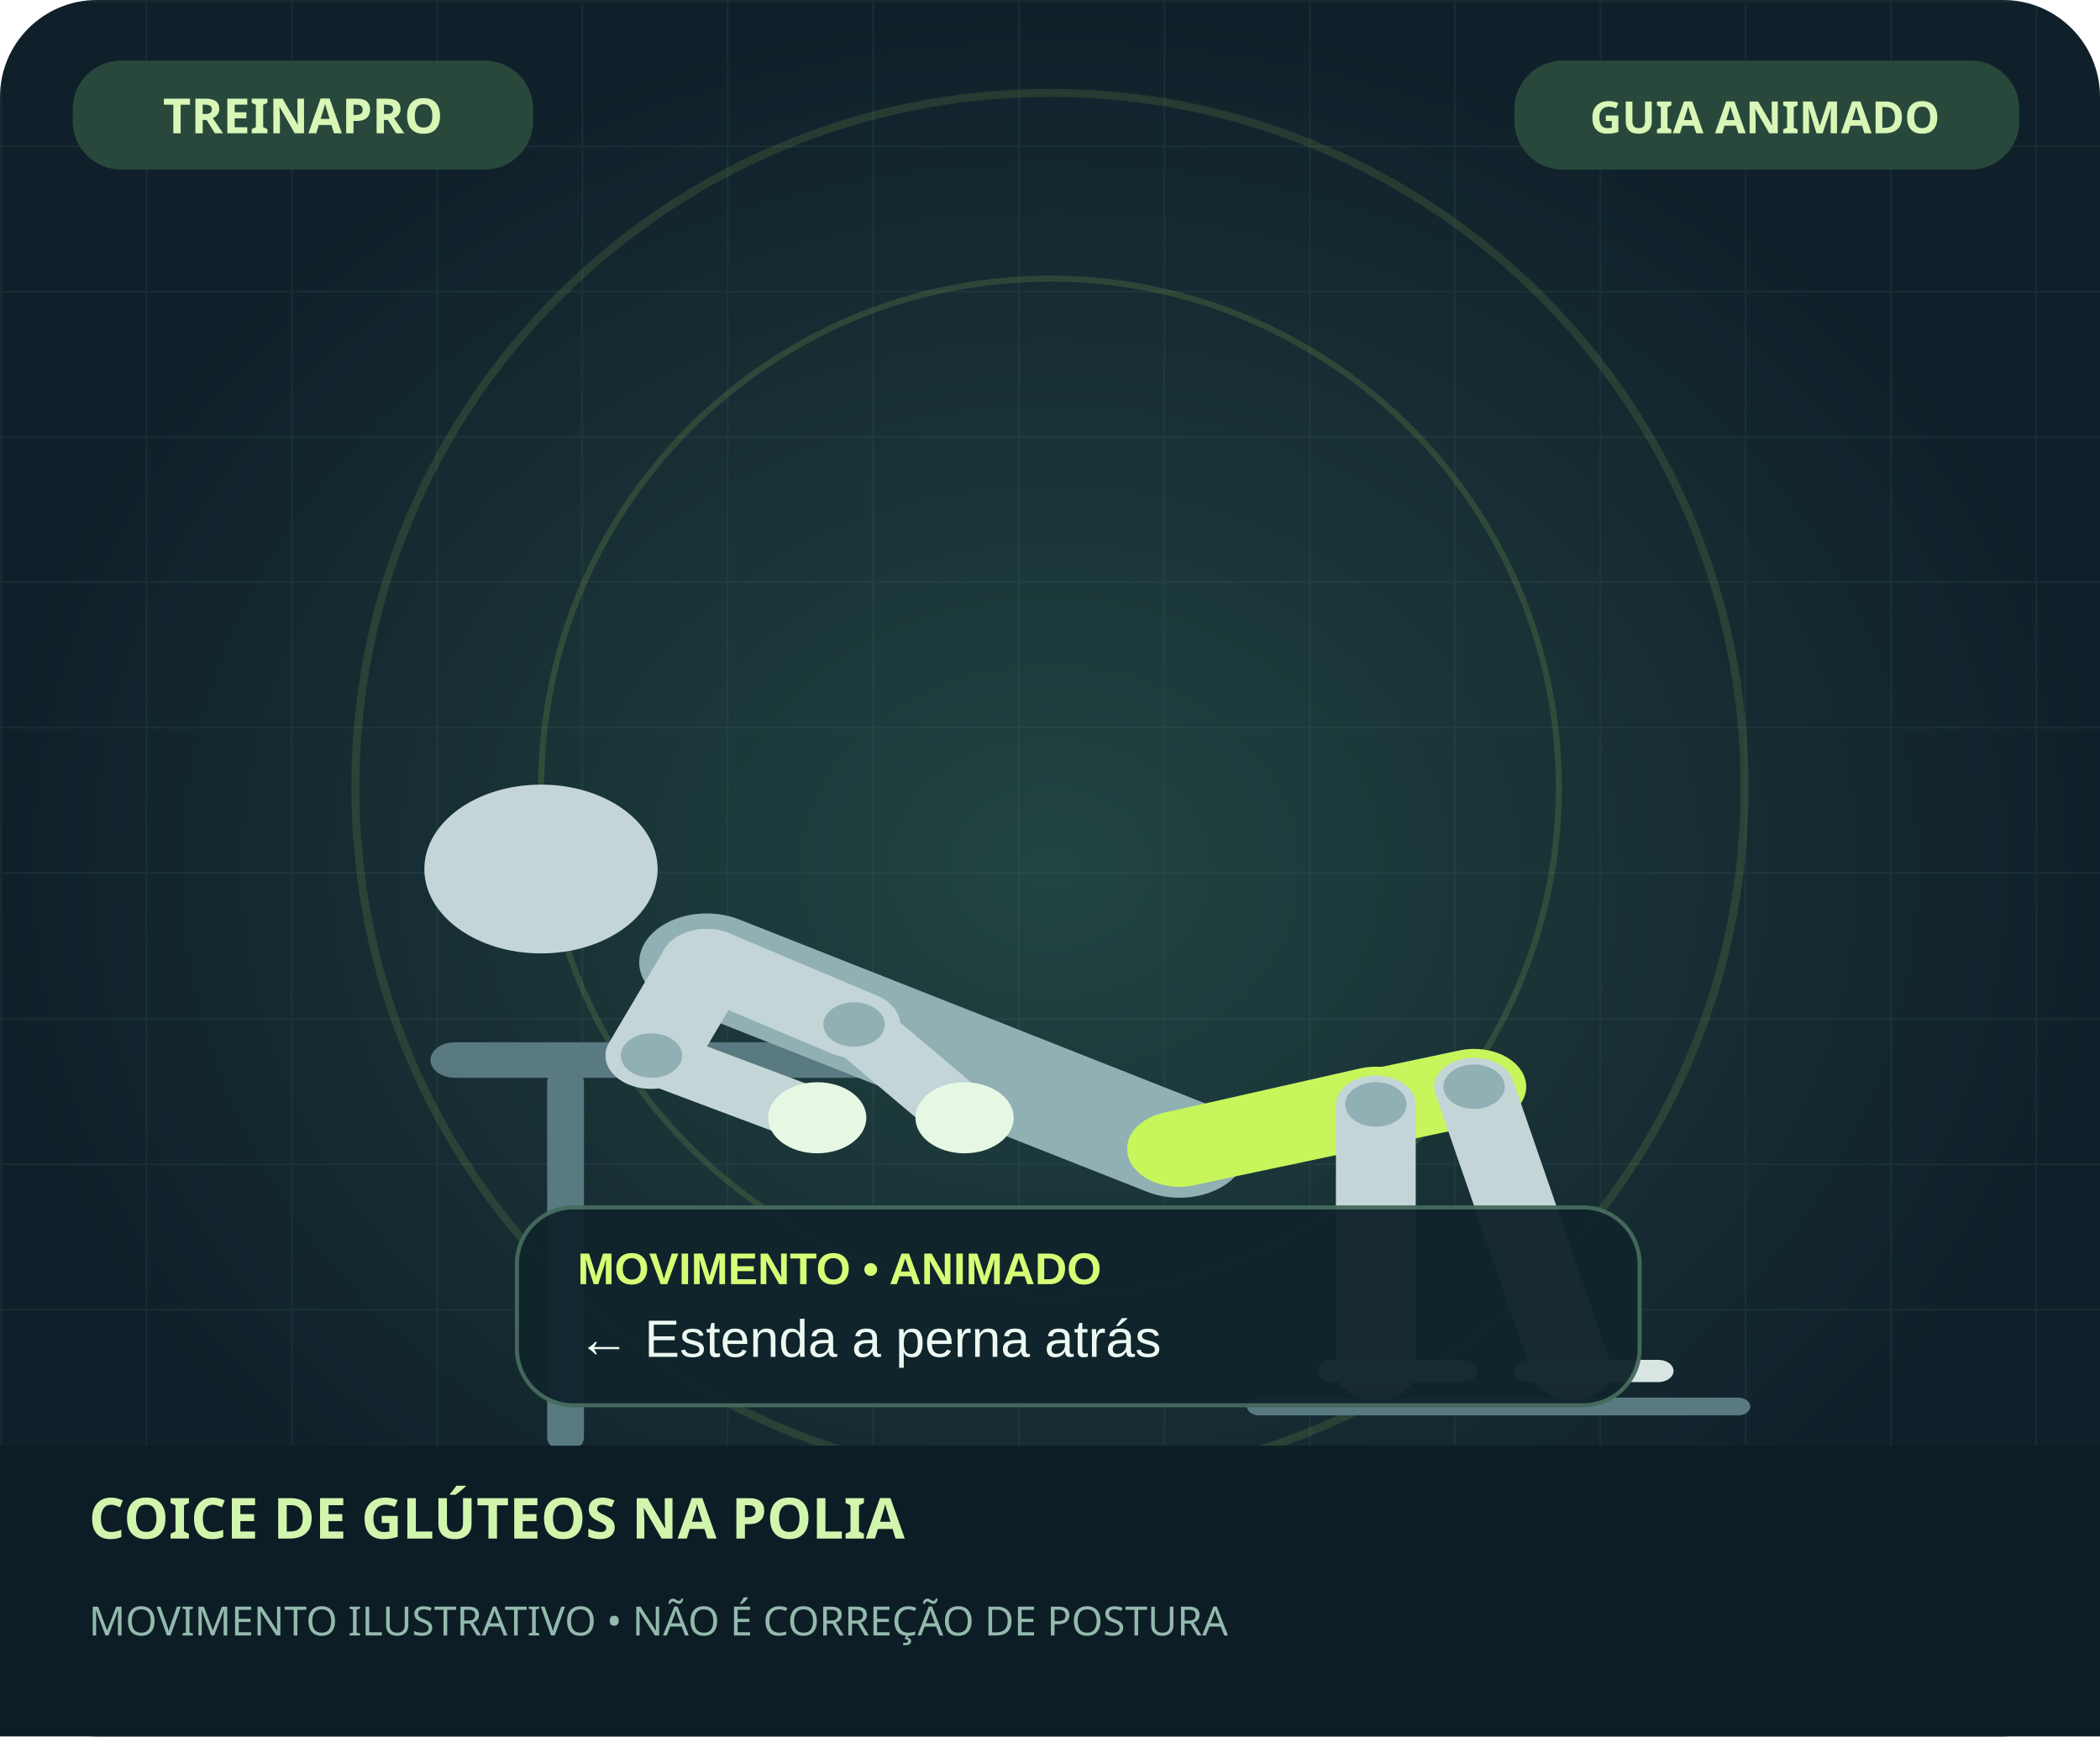
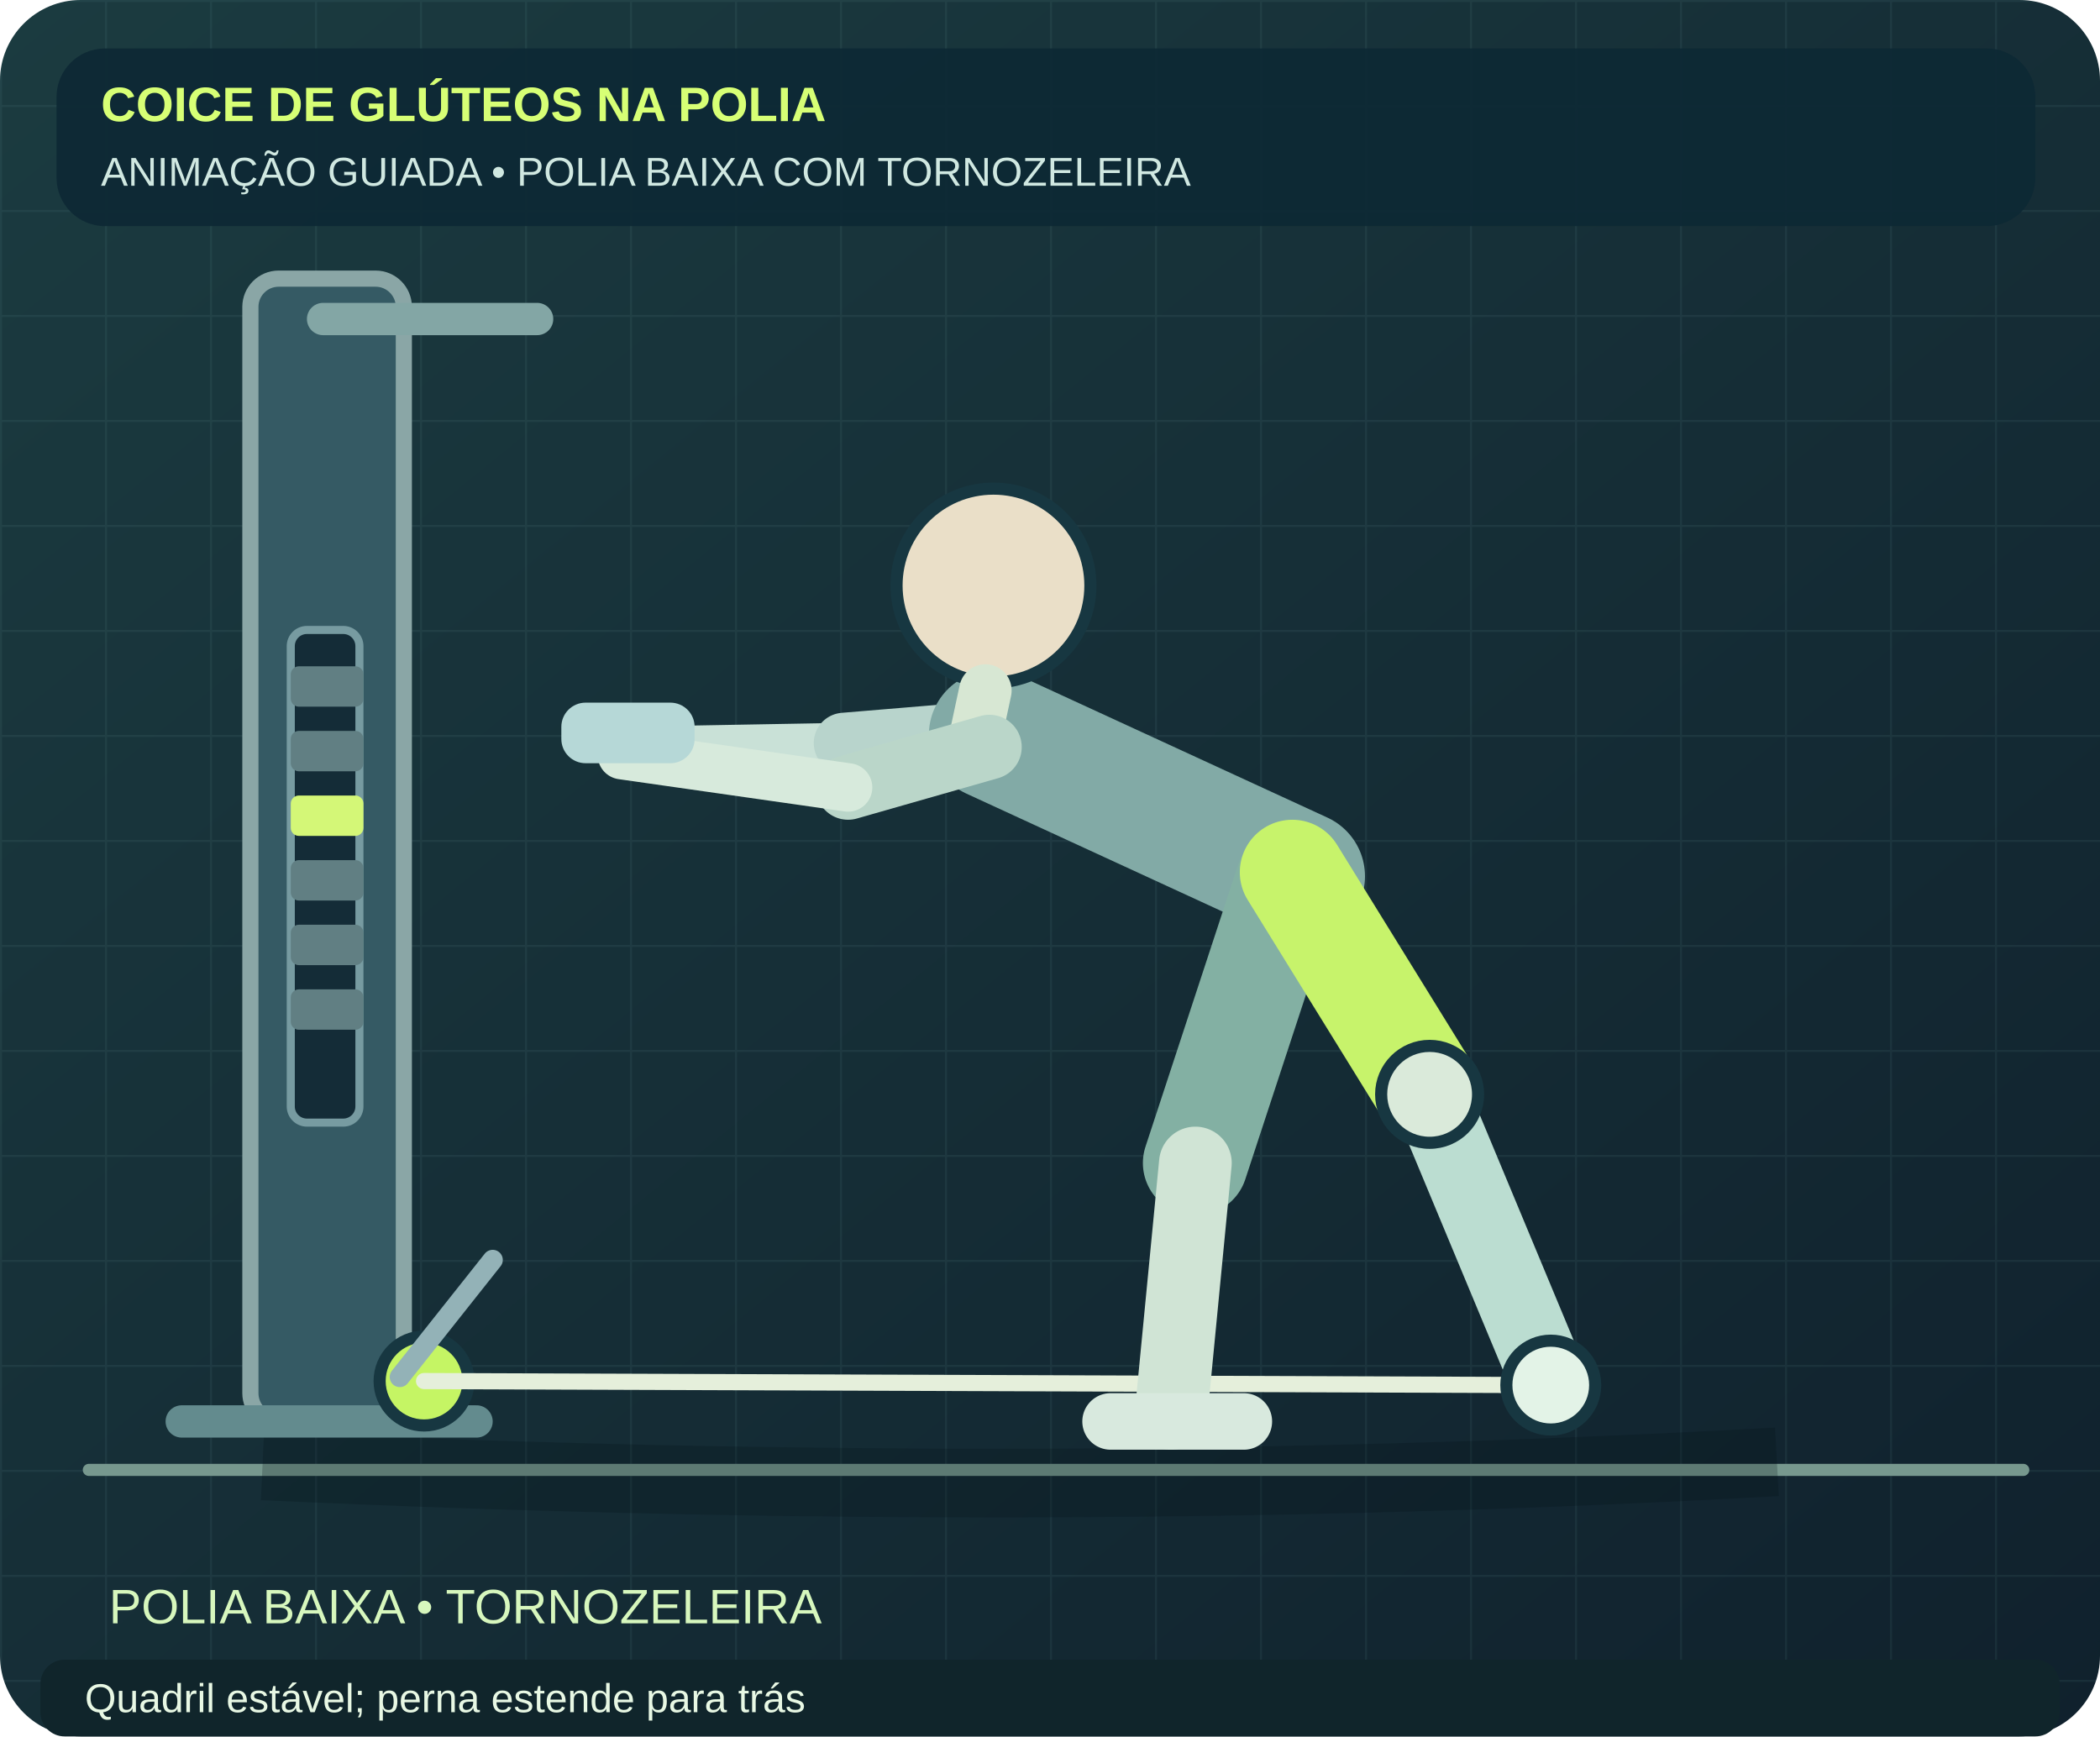
<svg xmlns="http://www.w3.org/2000/svg" viewBox="0 0 520 430" role="img" aria-labelledby="title desc">
  <defs>
-     <radialGradient id="bg">
-       <stop stop-color="#214442" />
-       <stop offset="1" stop-color="#10202a" />
-     </radialGradient>
-     <pattern id="grid" width="36" height="36" patternUnits="userSpaceOnUse">
-       <path d="M36 0H0V36" stroke="#729290" stroke-opacity=".095" fill="none" />
+     <linearGradient id="bg" x1="0" x2="1" y1="0" y2="1">
+       <stop stop-color="#1b3b40" />
+       <stop offset="1" stop-color="#10212d" />
+     </linearGradient>
+     <pattern id="grid" width="26" height="26" patternUnits="userSpaceOnUse">
+       <path d="M26 0H0V26" stroke="#74a5a2" stroke-opacity=".1" fill="none" />
    </pattern>
  </defs>
-   <rect width="520" height="430" rx="24" fill="url(#bg)" />
-   <rect width="520" height="430" rx="24" fill="url(#grid)" />
-   <circle cx="260" cy="195" r="172" fill="none" stroke="#c6f65b" opacity=".11" stroke-width="2" />
-   <circle cx="260" cy="195" r="126" fill="none" stroke="#c6f65b" opacity=".13" stroke-width="1.5" />
-   <rect x="18" y="15" rx="12" width="114" height="27" fill="#29483c" />
-   <text x="75" y="33" fill="#d8f6b6" text-anchor="middle" font-size="12" font-weight="bold" font-family="sans-serif">TREINAPRO</text>
-   <rect x="375" y="15" rx="12" width="125" height="27" fill="#29483c" />
-   <text x="437" y="33" fill="#d8f6b6" text-anchor="middle" font-size="11" font-weight="bold" font-family="sans-serif">GUIA ANIMADO</text>
-   <g transform="translate(61 15) scale(1.52 1.10)">
-     <line x1="34" y1="225" x2="106" y2="225" stroke="#587a80" stroke-width="8" stroke-linecap="round" />
-     <line x1="52" y1="230" x2="52" y2="310" stroke="#587a80" stroke-width="6" stroke-linecap="round" />
-     <line x1="165" y1="303" x2="243" y2="303" stroke="#587a80" stroke-width="4" stroke-linecap="round" />
-     <line x1="75" y1="203" x2="152" y2="245" stroke="#91b0b4" stroke-width="22" stroke-linecap="round">
-       <animate attributeName="y2" values="245;245;202;202;245;245" keyTimes="0;0.12;0.42;0.57;0.88;1" dur="4.8s" repeatCount="indefinite" calcMode="linear" />
-     </line>
-     <line x1="152" y1="245" x2="200" y2="231" stroke="#c6f65b" stroke-width="17" stroke-linecap="round">
-       <animate attributeName="y1" values="245;245;202;202;245;245" keyTimes="0;0.12;0.42;0.57;0.88;1" dur="4.8s" repeatCount="indefinite" calcMode="linear" />
-       <animate attributeName="y2" values="231;231;203;203;231;231" keyTimes="0;0.12;0.42;0.57;0.88;1" dur="4.8s" repeatCount="indefinite" calcMode="linear" />
-     </line>
-     <line x1="200" y1="231" x2="216" y2="295" stroke="#c4d5d7" stroke-width="13" stroke-linecap="round">
-       <animate attributeName="y1" values="231;231;203;203;231;231" keyTimes="0;0.12;0.42;0.57;0.88;1" dur="4.8s" repeatCount="indefinite" calcMode="linear" />
-     </line>
-     <line x1="152" y1="245" x2="184" y2="235" stroke="#c6f65b" stroke-width="17" stroke-linecap="round">
-       <animate attributeName="y1" values="245;245;202;202;245;245" keyTimes="0;0.12;0.42;0.57;0.88;1" dur="4.8s" repeatCount="indefinite" calcMode="linear" />
-       <animate attributeName="y2" values="235;235;199;199;235;235" keyTimes="0;0.12;0.42;0.57;0.88;1" dur="4.8s" repeatCount="indefinite" calcMode="linear" />
-     </line>
-     <line x1="184" y1="235" x2="184" y2="295" stroke="#c4d5d7" stroke-width="13" stroke-linecap="round">
-       <animate attributeName="y1" values="235;235;199;199;235;235" keyTimes="0;0.12;0.42;0.57;0.88;1" dur="4.8s" repeatCount="indefinite" calcMode="linear" />
-     </line>
-     <line x1="75" y1="203" x2="66" y2="224" stroke="#c4d5d7" stroke-width="15" stroke-linecap="round" />
-     <line x1="66" y1="224" x2="93" y2="238" stroke="#c4d5d7" stroke-width="12" stroke-linecap="round" />
-     <line x1="75" y1="203" x2="99" y2="217" stroke="#c4d5d7" stroke-width="15" stroke-linecap="round" />
-     <line x1="99" y1="217" x2="117" y2="238" stroke="#c4d5d7" stroke-width="12" stroke-linecap="round" />
-     <circle cx="48" cy="182" r="19" fill="#c4d5d7" />
-     <circle cx="66" cy="224" r="5" fill="#91b0b4" />
-     <circle cx="99" cy="217" r="5" fill="#91b0b4" />
-     <circle cx="200" cy="231" r="5" fill="#91b0b4">
-       <animate attributeName="cy" values="231;231;203;203;231;231" keyTimes="0;0.12;0.42;0.57;0.88;1" dur="4.8s" repeatCount="indefinite" calcMode="linear" />
-     </circle>
-     <circle cx="184" cy="235" r="5" fill="#91b0b4">
-       <animate attributeName="cy" values="235;235;199;199;235;235" keyTimes="0;0.12;0.42;0.57;0.88;1" dur="4.8s" repeatCount="indefinite" calcMode="linear" />
-     </circle>
-     <circle cx="93" cy="238" r="8" fill="#e6f8e4" />
-     <circle cx="117" cy="238" r="8" fill="#e6f8e4" />
-     <line x1="209" y1="295" x2="230" y2="295" stroke="#d8e5e3" stroke-width="5" stroke-linecap="round" />
-     <line x1="177" y1="295" x2="198" y2="295" stroke="#d8e5e3" stroke-width="5" stroke-linecap="round" />
-   </g>
-   <rect x="0" y="358" width="520" height="72" fill="#0d1d25" />
-   <text x="22" y="381" fill="#d2f5ad" font-size="14" font-family="sans-serif" font-weight="bold">COICE DE GLÚTEOS NA POLIA</text>
-   <text x="22" y="405" fill="#94b9ad" font-size="10" font-family="sans-serif">MOVIMENTO ILUSTRATIVO • NÃO É CORREÇÃO DE POSTURA</text>
-   <g aria-hidden="true">
-     <rect x="128" y="299" rx="14" width="278" height="49" fill="#10232c" stroke="#46695d" opacity=".96" />
-     <text x="143" y="318" fill="#d7ff75" font-size="11" font-weight="bold" font-family="Arial,sans-serif">MOVIMENTO • ANIMADO</text>
-     <text x="143" y="336" fill="#ecf8f1" font-size="13" font-family="Arial,sans-serif">← Estenda a perna atrás</text>
-   </g>
+   <rect width="100%" height="100%" fill="url(#bg)" rx="20" />
+   <rect width="100%" height="100%" fill="url(#grid)" rx="20" />
+   <rect x="14" y="12" width="490" height="44" rx="12" fill="#0d2834" opacity=".94" />
+   <text x="25" y="30" font-size="12" font-weight="700" font-family="Arial,sans-serif" fill="#d7ff75">COICE DE GLÚTEOS NA POLIA</text>
+   <text x="25" y="46" font-size="10" font-family="Arial,sans-serif" fill="#d0e8e1">ANIMAÇÃO GUIADA • POLIA BAIXA COM TORNOZELEIRA</text>
+   <path d="M22 364H501" stroke="#77988e" stroke-width="3" stroke-linecap="round" />
+   <path d="M65 363Q260 372 440 362" stroke="#020c12" stroke-width="17" opacity=".22" />
+   <rect x="62" y="69" width="38" height="283" rx="7" fill="#355a64" stroke="#8aa6a6" stroke-width="4" />
+   <rect x="72" y="156" width="17" height="122" rx="4" fill="#142c37" stroke="#779ba1" stroke-width="2" />
+   <rect x="72" y="165" width="18" height="10" rx="2" fill="#617f83" />
+   <rect x="72" y="181" width="18" height="10" rx="2" fill="#617f83" />
+   <rect x="72" y="197" width="18" height="10" rx="2" fill="#d4f777" />
+   <rect x="72" y="213" width="18" height="10" rx="2" fill="#617f83" />
+   <rect x="72" y="229" width="18" height="10" rx="2" fill="#617f83" />
+   <rect x="72" y="245" width="18" height="10" rx="2" fill="#617f83" />
+   <line x1="45" y1="352" x2="118" y2="352" stroke="#638b8e" stroke-width="8" stroke-linecap="round" />
+   <line x1="80" y1="79" x2="133" y2="79" stroke="#83a6a5" stroke-width="8" stroke-linecap="round" />
+   <circle cx="105" cy="342" r="11" fill="#c5f564" stroke="#173741" stroke-width="3" />
+   <line x1="99" y1="341" x2="122" y2="312" stroke="#93b2b7" stroke-width="5" stroke-linecap="round" />
+   <line x1="105" y1="342" x2="384" y2="343" stroke="#e5efdb" stroke-width="4" stroke-linecap="round">
+     <animate attributeName="x2" values="384;384;453;453;384;384" keyTimes="0;0.12;0.43;0.58;0.88;1" dur="4.8s" repeatCount="indefinite" />
+     <animate attributeName="y2" values="343;343;230;230;343;343" keyTimes="0;0.12;0.43;0.58;0.88;1" dur="4.8s" repeatCount="indefinite" />
+   </line>
+   <line x1="153" y1="185" x2="209" y2="184" stroke="#c9e1d7" stroke-width="10" stroke-linecap="round" />
+   <line x1="209" y1="184" x2="245" y2="181" stroke="#b8d4cc" stroke-width="15" stroke-linecap="round" />
+   <line x1="246" y1="182" x2="322" y2="217" stroke="#82aaa6" stroke-width="32" stroke-linecap="round" />
+   <line x1="319" y1="218" x2="296" y2="288" stroke="#83b0a3" stroke-width="26" stroke-linecap="round" />
+   <line x1="296" y1="288" x2="290" y2="350" stroke="#d0e4d5" stroke-width="18" stroke-linecap="round" />
+   <line x1="275" y1="352" x2="308" y2="352" stroke="#d8e9de" stroke-width="14" stroke-linecap="round" />
+   <line x1="320" y1="216" x2="354" y2="271" stroke="#c7f36b" stroke-width="26" stroke-linecap="round">
+     <animate attributeName="x2" values="354;354;413;413;354;354" keyTimes="0;0.12;0.43;0.58;0.88;1" dur="4.8s" repeatCount="indefinite" />
+     <animate attributeName="y2" values="271;271;221;221;271;271" keyTimes="0;0.12;0.43;0.58;0.88;1" dur="4.8s" repeatCount="indefinite" />
+   </line>
+   <line x1="354" y1="271" x2="384" y2="343" stroke="#bbddd1" stroke-width="19" stroke-linecap="round">
+     <animate attributeName="x1" values="354;354;413;413;354;354" keyTimes="0;0.12;0.43;0.58;0.88;1" dur="4.8s" repeatCount="indefinite" />
+     <animate attributeName="y1" values="271;271;221;221;271;271" keyTimes="0;0.12;0.43;0.58;0.88;1" dur="4.8s" repeatCount="indefinite" />
+     <animate attributeName="x2" values="384;384;453;453;384;384" keyTimes="0;0.12;0.43;0.58;0.88;1" dur="4.8s" repeatCount="indefinite" />
+     <animate attributeName="y2" values="343;343;230;230;343;343" keyTimes="0;0.12;0.43;0.58;0.88;1" dur="4.8s" repeatCount="indefinite" />
+   </line>
+   <circle cx="354" cy="271" r="12" fill="#daeada" stroke="#173741" stroke-width="3">
+     <animate attributeName="cx" values="354;354;413;413;354;354" keyTimes="0;0.12;0.43;0.58;0.88;1" dur="4.8s" repeatCount="indefinite" />
+     <animate attributeName="cy" values="271;271;221;221;271;271" keyTimes="0;0.12;0.43;0.58;0.88;1" dur="4.8s" repeatCount="indefinite" />
+   </circle>
+   <circle cx="384" cy="343" r="11" fill="#e3f3e7" stroke="#173741" stroke-width="3">
+     <animate attributeName="cx" values="384;384;453;453;384;384" keyTimes="0;0.12;0.43;0.58;0.88;1" dur="4.8s" repeatCount="indefinite" />
+     <animate attributeName="cy" values="343;343;230;230;343;343" keyTimes="0;0.12;0.43;0.58;0.88;1" dur="4.8s" repeatCount="indefinite" />
+   </circle>
+   <circle cx="246" cy="145" r="24" fill="#eadfc8" stroke="#173741" stroke-width="3" />
+   <line x1="244" y1="171" x2="241" y2="185" stroke="#d7e7d3" stroke-width="13" stroke-linecap="round" />
+   <line x1="245" y1="185" x2="210" y2="195" stroke="#bad6c9" stroke-width="16" stroke-linecap="round" />
+   <line x1="210" y1="195" x2="154" y2="187" stroke="#d7eadc" stroke-width="12" stroke-linecap="round" />
+   <rect x="139" y="174" width="33" height="15" rx="6" fill="#b6d8d7" />
+   <text x="27" y="402" font-family="Arial,sans-serif" font-size="12" fill="#d7f7bd">POLIA BAIXA • TORNOZELEIRA</text>
+   <rect x="10" y="411" width="500" height="19" rx="6" fill="#10252b" />
+   <text x="21" y="424" font-size="10" font-family="Arial,sans-serif" fill="#e8f8e4">Quadril estável; perna estende para trás</text>
</svg>
